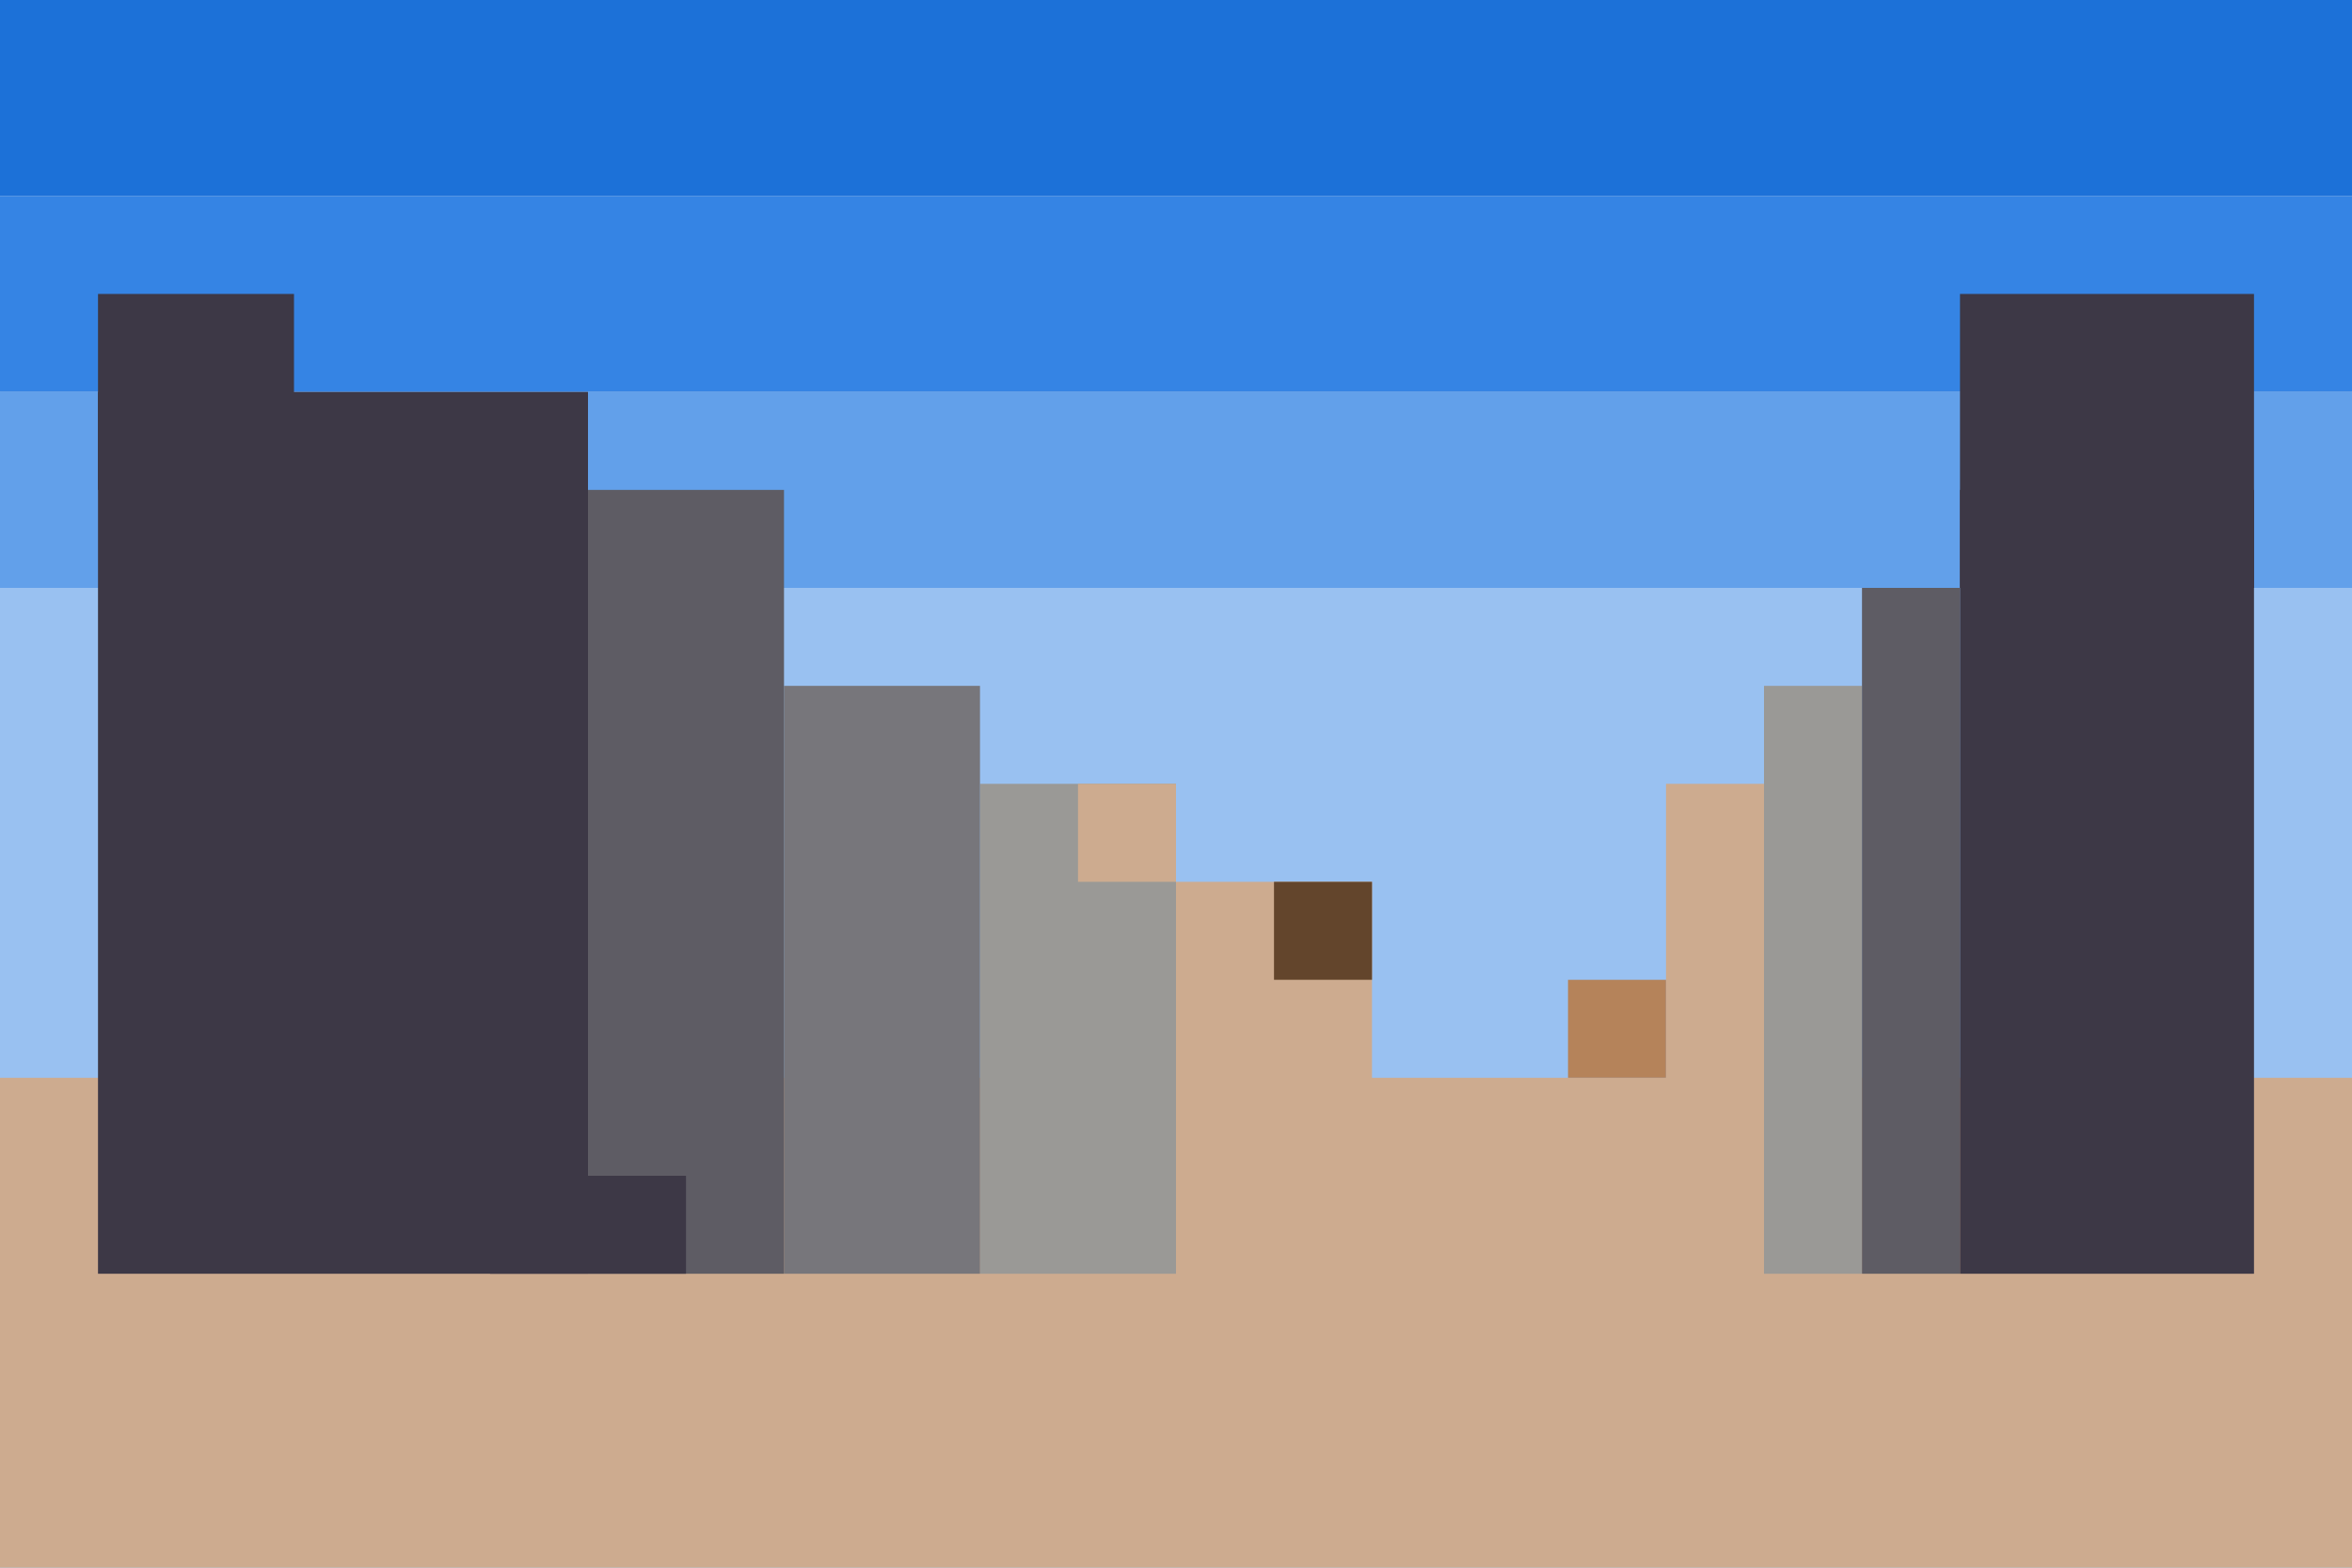
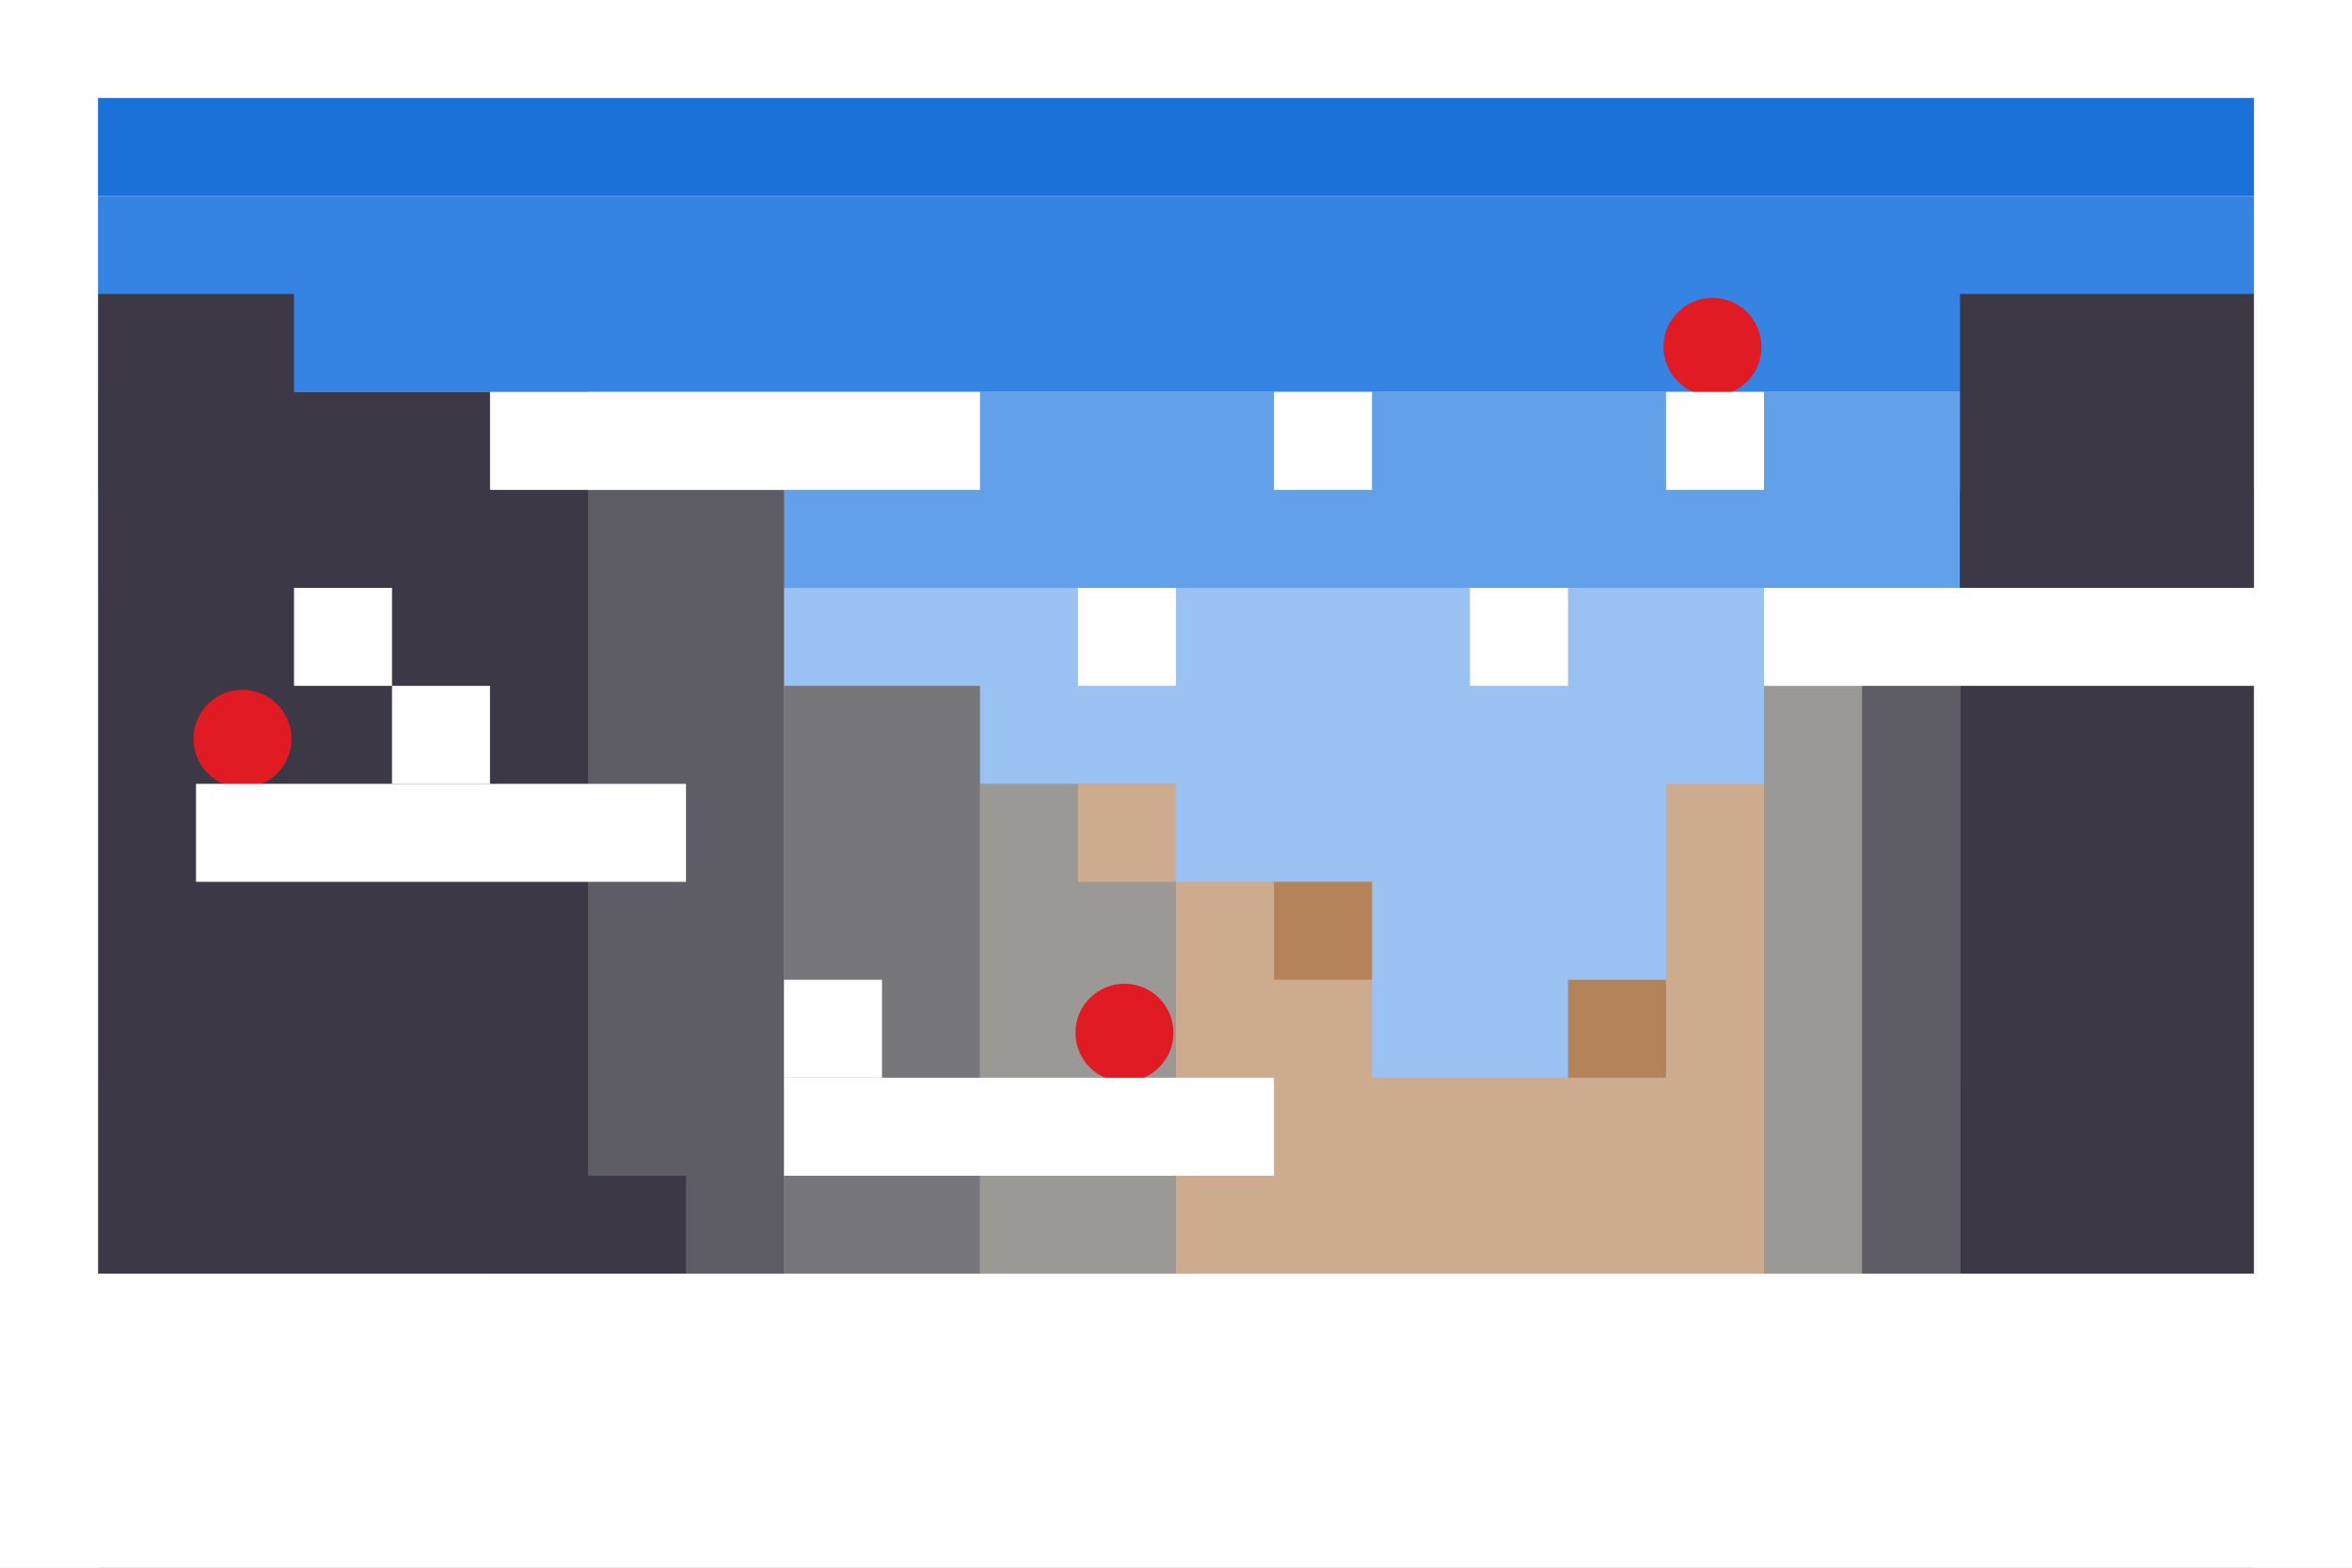
<svg xmlns="http://www.w3.org/2000/svg" width="1200" height="800" viewBox="0 0 317.5 211.667" version="1.1" id="svg1249">
  <defs id="defs1246">
    <rect x="400" y="500" width="50" height="50" id="rect5468" />
  </defs>
  <g id="layer1" style="display:inline">
    <rect style="fill:#62a0ea;stroke:none;stroke-width:20;stroke-linecap:round;stroke-linejoin:round" id="rect1530" width="317.5" height="26.458" x="0" y="52.917" />
    <rect style="fill:#3584e4;stroke:none;stroke-width:20;stroke-linecap:round;stroke-linejoin:round" id="rect1554" width="317.5" height="26.458" x="0" y="26.458" />
    <rect style="fill:#1c71d8;stroke:none;stroke-width:20;stroke-linecap:round;stroke-linejoin:round" id="rect1578" width="317.5" height="26.458" x="0" y="0" />
    <rect style="fill:#99c1f1;stroke:none;stroke-width:63.215;stroke-linecap:round;stroke-linejoin:round" id="rect1506" width="317.5" height="132.292" x="0" y="79.375" />
    <text xml:space="preserve" transform="scale(0.2645833)" id="text5466" style="font-style:normal;font-weight:normal;font-size:40px;line-height:1.25;font-family:sans-serif;white-space:pre;shape-inside:url(#rect5468);fill:#000000;fill-opacity:1;stroke:none" />
    <rect style="fill:#3d3846;stroke:none;stroke-width:20;stroke-linecap:round;stroke-linejoin:round" id="rect7469" width="39.688" height="39.688" x="264.583" y="39.688" />
    <rect style="fill:#cdab8f;stroke:none;stroke-width:20;stroke-linecap:round;stroke-linejoin:round" id="rect10295" width="317.5" height="66.146" x="0" y="145.521" />
    <rect style="fill:#cdab8f;stroke:none;stroke-width:20;stroke-linecap:round;stroke-linejoin:round" id="rect10299" width="26.458" height="52.917" x="158.75" y="119.062" />
    <rect style="fill:#9a9996;stroke:none;stroke-width:20;stroke-linecap:round;stroke-linejoin:round" id="rect10301" width="26.458" height="66.146" x="132.292" y="105.833" />
    <rect style="fill:#77767b;stroke:none;stroke-width:20;stroke-linecap:round;stroke-linejoin:round" id="rect10561" width="26.458" height="79.375" x="105.833" y="92.604" />
    <rect style="fill:#5e5c64;stroke:none;stroke-width:20;stroke-linecap:round;stroke-linejoin:round" id="rect10629" width="26.458" height="105.833" x="79.375" y="66.146" />
    <rect style="fill:#3d3846;stroke:none;stroke-width:20;stroke-linecap:round;stroke-linejoin:round" id="rect10653" width="66.146" height="119.062" x="13.229" y="52.917" />
    <rect style="fill:#3d3846;stroke:none;stroke-width:28.284;stroke-linecap:round;stroke-linejoin:round" id="rect10679" width="26.458" height="26.458" x="13.229" y="39.688" />
    <rect style="fill:#cdab8f;stroke:none;stroke-width:20;stroke-linecap:round;stroke-linejoin:round" id="rect10681" width="13.229" height="66.146" x="224.896" y="105.833" />
    <rect style="fill:#9a9996;stroke:none;stroke-width:20;stroke-linecap:round;stroke-linejoin:round" id="rect10727" width="13.229" height="79.375" x="238.125" y="92.604" />
    <rect style="fill:#5e5c64;stroke:none;stroke-width:20;stroke-linecap:round;stroke-linejoin:round" id="rect10751" width="13.229" height="92.604" x="251.354" y="79.375" />
    <rect style="fill:#3d3846;stroke:none;stroke-width:20;stroke-linecap:round;stroke-linejoin:round" id="rect10775" width="39.687" height="105.833" x="264.583" y="66.146" />
    <rect style="fill:#b5835a;stroke:none;stroke-width:20;stroke-linecap:round;stroke-linejoin:round" id="rect10821" width="13.229" height="13.229" x="211.667" y="132.292" />
    <rect style="fill:#cdab8f;stroke:none;stroke-width:20;stroke-linecap:round;stroke-linejoin:round" id="rect10845" width="13.229" height="13.229" x="145.521" y="105.833" />
    <rect style="fill:#3d3846;stroke:none;stroke-width:28.284;stroke-linecap:round;stroke-linejoin:round" id="rect10849" width="26.458" height="13.229" x="66.146" y="158.75" />
-     <rect style="fill:#63452c;stroke:none;stroke-width:20;stroke-linecap:round;stroke-linejoin:round" id="rect11095" width="13.229" height="13.229" x="171.979" y="119.062" />
+     <rect style="fill:#b5835a;stroke:none;stroke-width:20;stroke-linecap:round;stroke-linejoin:round" id="rect11095" width="13.229" height="13.229" x="171.979" y="119.062" />
  </g>
-   <g id="layer2" style="display:none">
+   <g id="layer2" style="display:inline">
    <rect style="display:inline;fill:#ffffff;stroke:none;stroke-width:20;stroke-linecap:round;stroke-linejoin:round" id="rect1334" width="317.5" height="39.688" x="0" y="171.979" />
    <rect style="display:inline;fill:#ffffff;stroke:none;stroke-width:20;stroke-linecap:round;stroke-linejoin:round" id="rect1380" width="13.229" height="211.667" x="0" y="0" />
    <rect style="display:inline;fill:#ffffff;stroke:none;stroke-width:20;stroke-linecap:round;stroke-linejoin:round" id="rect1382" width="317.5" height="13.229" x="0" y="0" />
    <rect style="display:inline;fill:#ffffff;stroke:none;stroke-width:20;stroke-linecap:round;stroke-linejoin:round" id="rect1384" width="13.229" height="211.667" x="304.271" y="0" />
    <circle style="display:inline;fill:#e01b24;stroke:none;stroke-width:20;stroke-linecap:round;stroke-linejoin:round" id="circle7445-7" cx="151.794" cy="139.442" r="6.615" />
    <circle style="display:inline;fill:#e01b24;stroke:none;stroke-width:20;stroke-linecap:round;stroke-linejoin:round" id="circle7445-7-8" cx="231.169" cy="46.837" r="6.615" />
    <circle style="display:inline;fill:#e01b24;stroke:none;stroke-width:20;stroke-linecap:round;stroke-linejoin:round" id="circle7445-7-6" cx="32.732" cy="99.754" r="6.615" />
    <rect style="fill:#ffffff;stroke:none;stroke-width:44.721;stroke-linecap:round;stroke-linejoin:round" id="rect8452" width="66.146" height="13.229" x="105.833" y="145.521" />
    <rect style="display:inline;fill:#ffffff;stroke:none;stroke-width:44.721;stroke-linecap:round;stroke-linejoin:round" id="rect8452-2" width="66.146" height="13.229" x="26.458" y="105.833" />
    <rect style="display:inline;fill:#ffffff;stroke:none;stroke-width:44.721;stroke-linecap:round;stroke-linejoin:round" id="rect8452-2-7" width="66.146" height="13.229" x="66.146" y="52.917" />
    <rect style="fill:#ffffff;stroke:none;stroke-width:20;stroke-linecap:round;stroke-linejoin:round" id="rect8454" width="13.229" height="13.229" x="105.833" y="132.292" />
    <rect style="display:inline;fill:#ffffff;stroke:none;stroke-width:20;stroke-linecap:round;stroke-linejoin:round" id="rect8454-0" width="13.229" height="13.229" x="52.917" y="92.604" />
    <rect style="display:inline;fill:#ffffff;stroke:none;stroke-width:20;stroke-linecap:round;stroke-linejoin:round" id="rect8454-4" width="13.229" height="13.229" x="39.688" y="79.375" />
    <rect style="display:inline;fill:#ffffff;stroke:none;stroke-width:20;stroke-linecap:round;stroke-linejoin:round" id="rect8454-4-8" width="13.229" height="13.229" x="145.521" y="79.375" />
    <rect style="display:inline;fill:#ffffff;stroke:none;stroke-width:20;stroke-linecap:round;stroke-linejoin:round" id="rect8454-4-6" width="13.229" height="13.229" x="171.979" y="52.917" />
    <rect style="display:inline;fill:#ffffff;stroke:none;stroke-width:20;stroke-linecap:round;stroke-linejoin:round" id="rect8454-4-4" width="13.229" height="13.229" x="198.438" y="79.375" />
    <rect style="display:inline;fill:#ffffff;stroke:none;stroke-width:20;stroke-linecap:round;stroke-linejoin:round" id="rect8454-4-2" width="13.229" height="13.229" x="224.896" y="52.917" />
    <rect style="display:inline;fill:#ffffff;stroke:none;stroke-width:48.99;stroke-linecap:round;stroke-linejoin:round" id="rect8454-4-88" width="79.375" height="13.229" x="238.125" y="79.375" />
  </g>
</svg>
